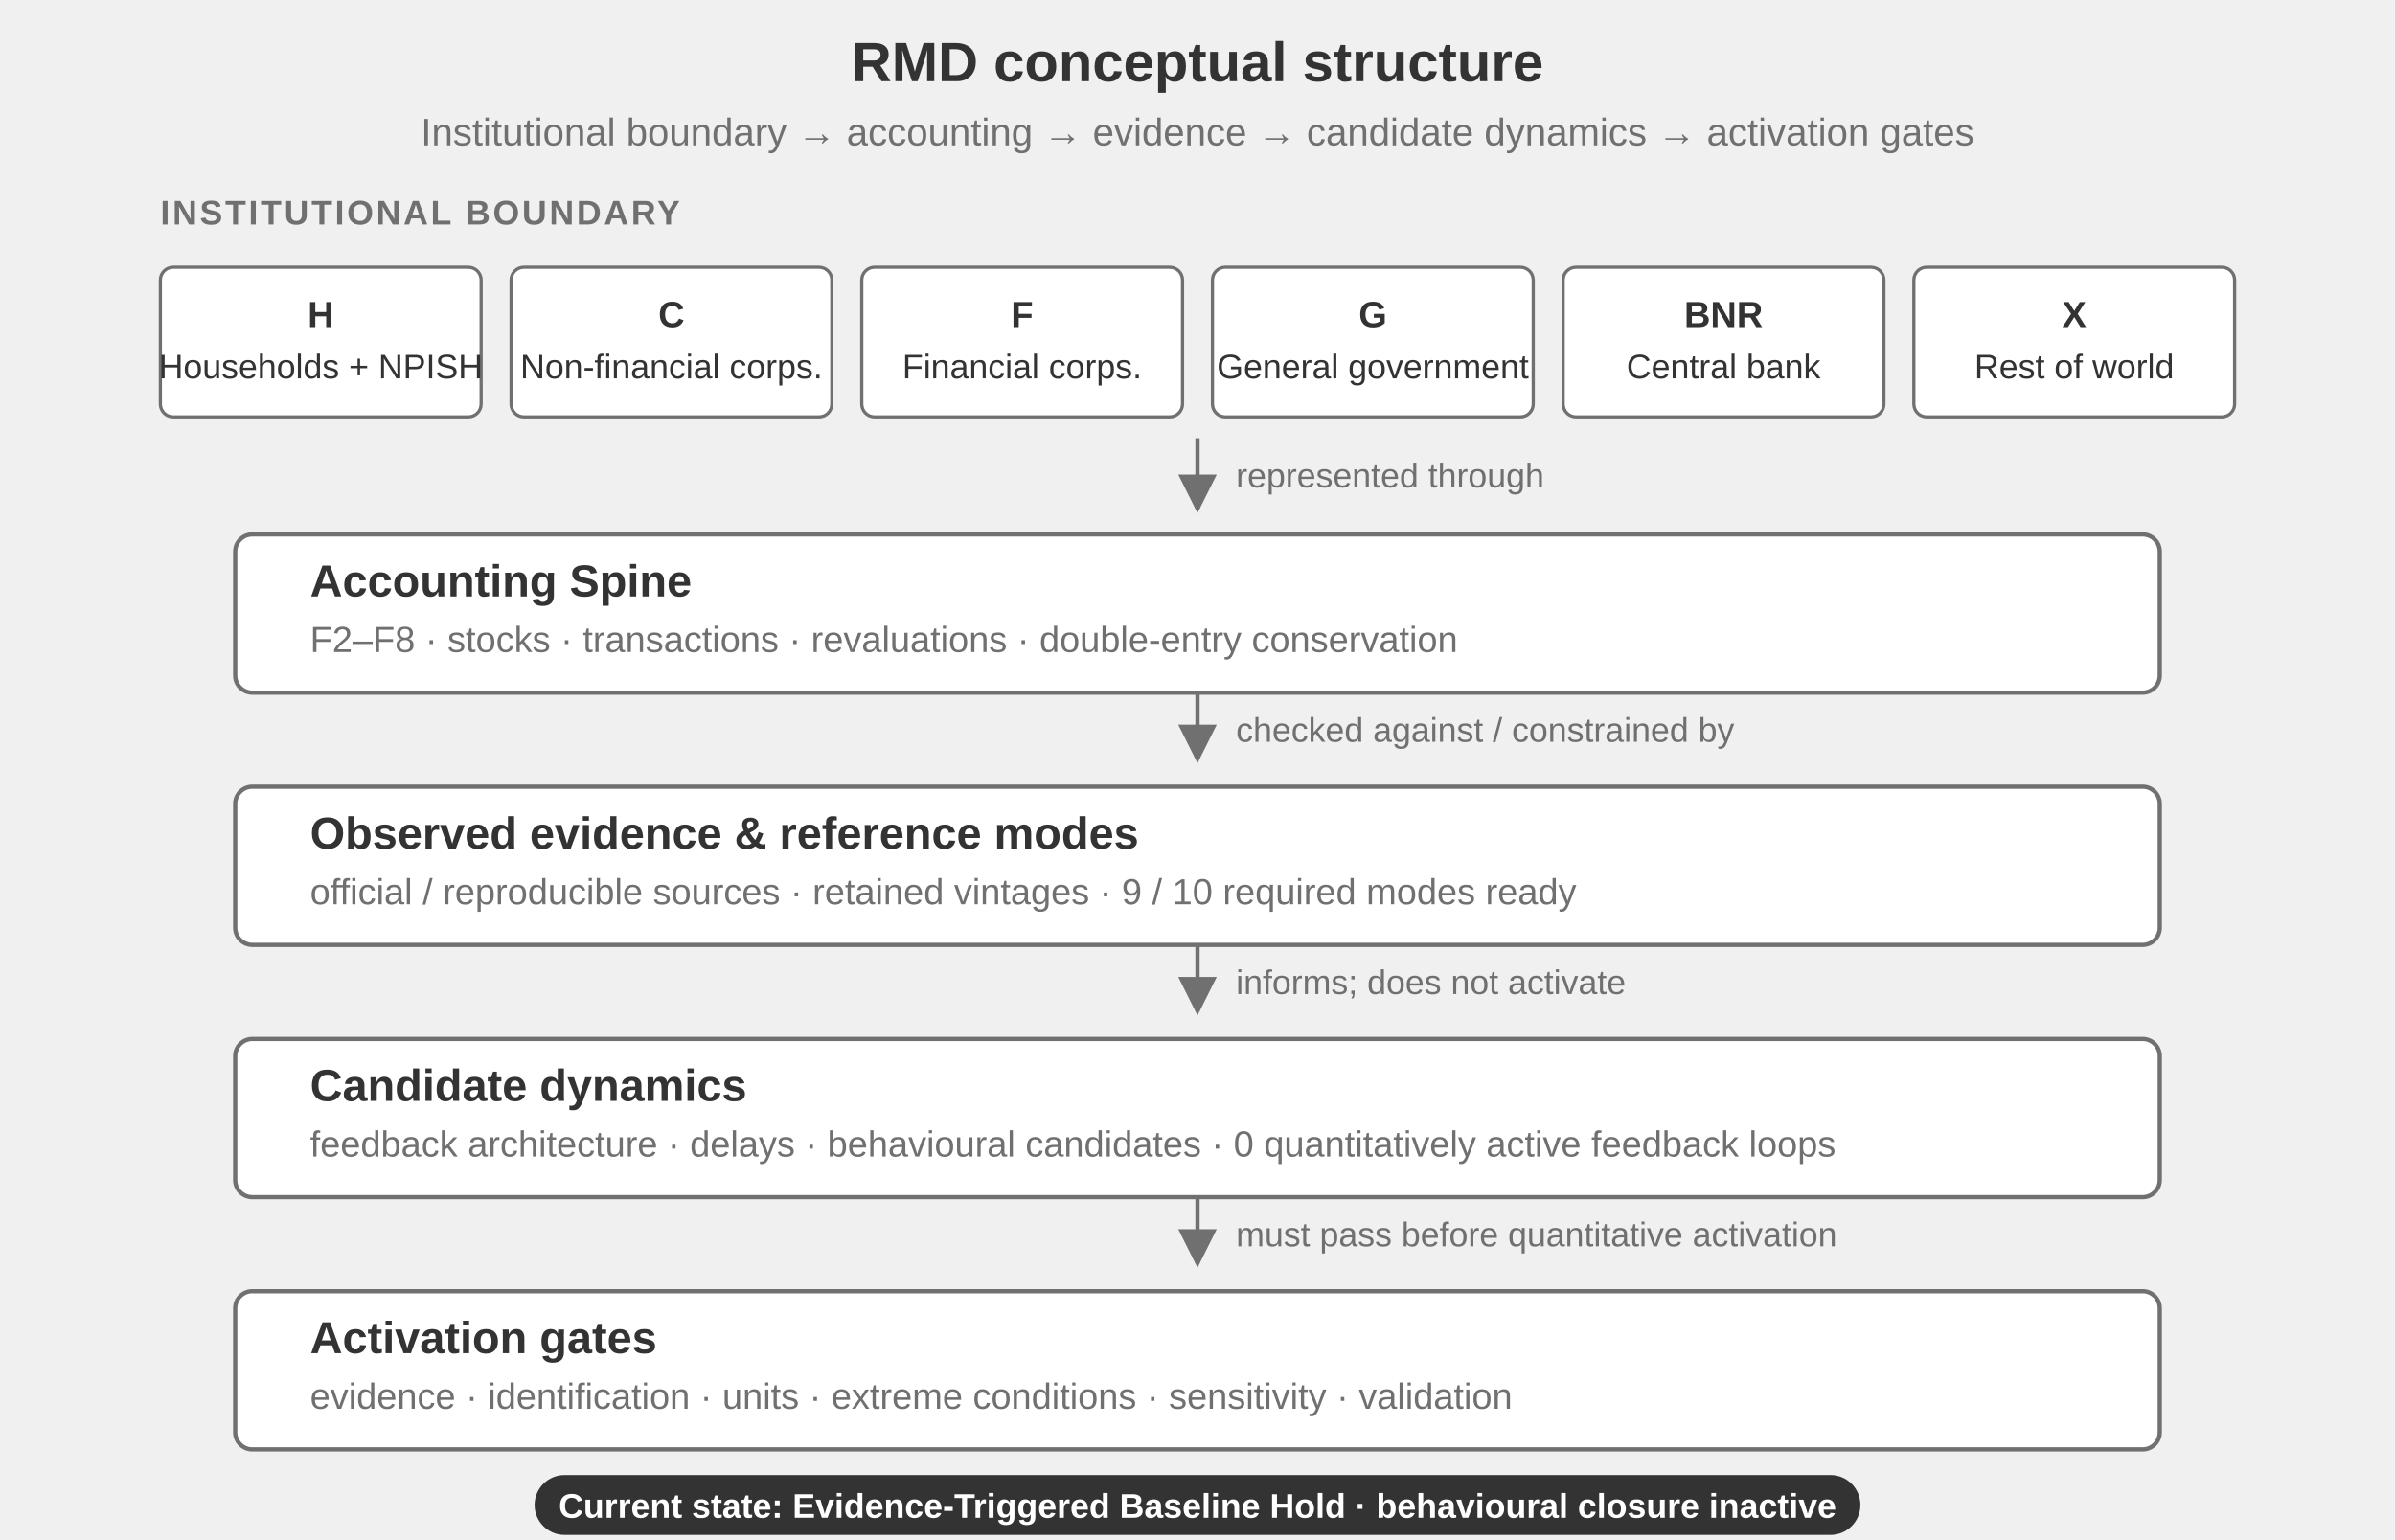
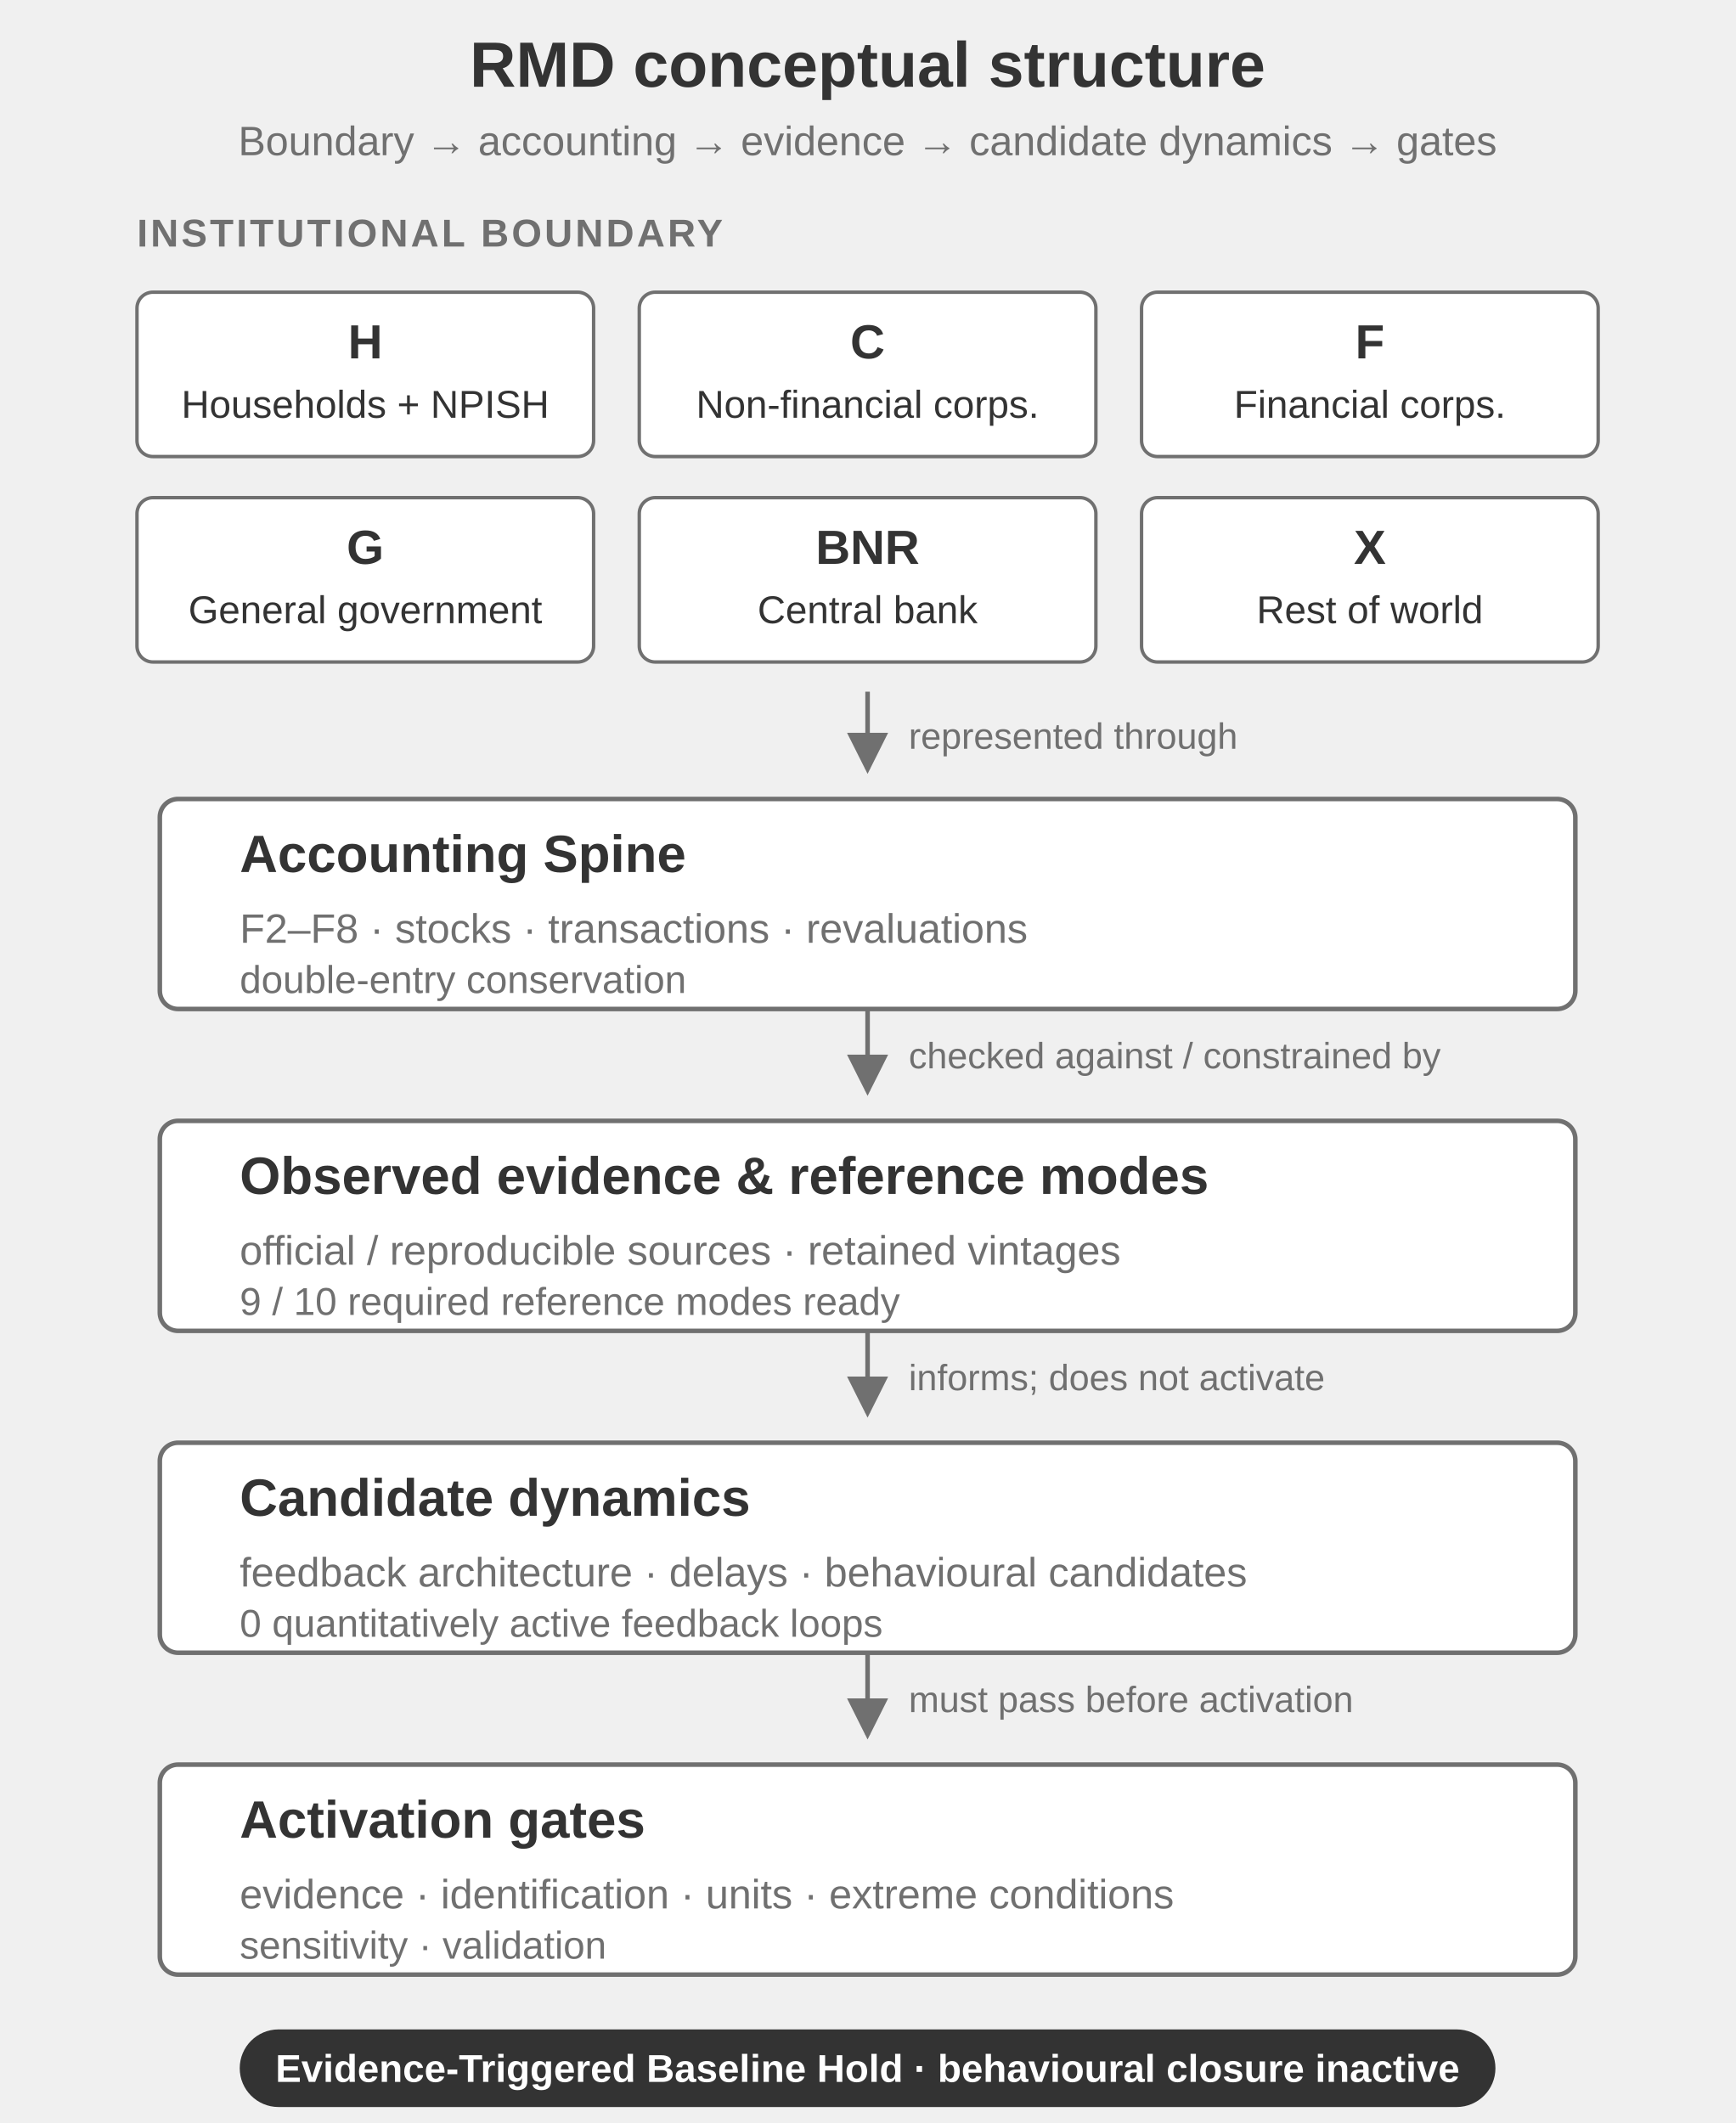
- <svg xmlns="http://www.w3.org/2000/svg" width="1120" height="720" viewBox="0 0 1120 720" role="img" aria-labelledby="title desc">
+ <svg xmlns="http://www.w3.org/2000/svg" width="760" height="930" viewBox="0 0 760 930" role="img" aria-labelledby="title desc">
  <defs>
    <marker id="arrow" markerWidth="9" markerHeight="9" refX="8" refY="4.5" orient="auto">
      <path d="M0,0 L9,4.5 L0,9 Z" fill="#707070" />
    </marker>
  </defs>
  <g font-family="Arial, Helvetica, sans-serif">
-     <text x="560" y="38" text-anchor="middle" font-size="26" font-weight="700" fill="#333333">RMD conceptual structure</text>
-     <text x="560" y="68" text-anchor="middle" font-size="18" fill="#707070">Institutional boundary → accounting → evidence → candidate dynamics → activation gates</text>
-     <text x="75" y="105" font-size="16" font-weight="700" letter-spacing="1.2" fill="#707070">INSTITUTIONAL BOUNDARY</text>
-     <g font-size="17" fill="#333333">
-       <rect x="75" y="125" width="150" height="70" rx="6" fill="#ffffff" stroke="#707070" stroke-width="1.5" />
-       <text x="150" y="153" text-anchor="middle" font-weight="700">H</text>
-       <text x="150" y="177" text-anchor="middle" font-size="16">Households + NPISH</text>
-       <rect x="239" y="125" width="150" height="70" rx="6" fill="#ffffff" stroke="#707070" stroke-width="1.5" />
-       <text x="314" y="153" text-anchor="middle" font-weight="700">C</text>
-       <text x="314" y="177" text-anchor="middle" font-size="16">Non-financial corps.</text>
-       <rect x="403" y="125" width="150" height="70" rx="6" fill="#ffffff" stroke="#707070" stroke-width="1.5" />
-       <text x="478" y="153" text-anchor="middle" font-weight="700">F</text>
-       <text x="478" y="177" text-anchor="middle" font-size="16">Financial corps.</text>
-       <rect x="567" y="125" width="150" height="70" rx="6" fill="#ffffff" stroke="#707070" stroke-width="1.5" />
-       <text x="642" y="153" text-anchor="middle" font-weight="700">G</text>
-       <text x="642" y="177" text-anchor="middle" font-size="16">General government</text>
-       <rect x="731" y="125" width="150" height="70" rx="6" fill="#ffffff" stroke="#707070" stroke-width="1.5" />
-       <text x="806" y="153" text-anchor="middle" font-weight="700">BNR</text>
-       <text x="806" y="177" text-anchor="middle" font-size="16">Central bank</text>
-       <rect x="895" y="125" width="150" height="70" rx="6" fill="#ffffff" stroke="#707070" stroke-width="1.5" />
-       <text x="970" y="153" text-anchor="middle" font-weight="700">X</text>
-       <text x="970" y="177" text-anchor="middle" font-size="16">Rest of world</text>
+     <text x="380" y="38" text-anchor="middle" font-size="28" font-weight="700" fill="#333333">RMD conceptual structure</text>
+     <text x="380" y="68" text-anchor="middle" font-size="18" fill="#707070">Boundary → accounting → evidence → candidate dynamics → gates</text>
+     <text x="60" y="108" font-size="17" font-weight="700" letter-spacing="1.2" fill="#707070">INSTITUTIONAL BOUNDARY</text>
+     <g fill="#ffffff" stroke="#707070" stroke-width="1.5">
+       <rect x="60" y="128" width="200" height="72" rx="7" />
+       <rect x="280" y="128" width="200" height="72" rx="7" />
+       <rect x="500" y="128" width="200" height="72" rx="7" />
+       <rect x="60" y="218" width="200" height="72" rx="7" />
+       <rect x="280" y="218" width="200" height="72" rx="7" />
+       <rect x="500" y="218" width="200" height="72" rx="7" />
    </g>
-     <line x1="560" y1="205" x2="560" y2="238" stroke="#707070" stroke-width="2" marker-end="url(#arrow)" />
-     <text x="578" y="228" font-size="16" fill="#707070">represented through</text>
-     <rect x="110" y="250" width="900" height="74" rx="8" fill="#ffffff" stroke="#707070" stroke-width="2" />
-     <text x="145" y="279" font-size="21" font-weight="700" fill="#333333">Accounting Spine</text>
-     <text x="145" y="305" font-size="17" fill="#707070">F2–F8 · stocks · transactions · revaluations · double-entry conservation</text>
-     <line x1="560" y1="324" x2="560" y2="355" stroke="#707070" stroke-width="2" marker-end="url(#arrow)" />
-     <text x="578" y="347" font-size="16" fill="#707070">checked against / constrained by</text>
-     <rect x="110" y="368" width="900" height="74" rx="8" fill="#ffffff" stroke="#707070" stroke-width="2" />
-     <text x="145" y="397" font-size="21" font-weight="700" fill="#333333">Observed evidence &amp; reference modes</text>
-     <text x="145" y="423" font-size="17" fill="#707070">official / reproducible sources · retained vintages · 9 / 10 required modes ready</text>
-     <line x1="560" y1="442" x2="560" y2="473" stroke="#707070" stroke-width="2" marker-end="url(#arrow)" />
-     <text x="578" y="465" font-size="16" fill="#707070">informs; does not activate</text>
-     <rect x="110" y="486" width="900" height="74" rx="8" fill="#ffffff" stroke="#707070" stroke-width="2" />
-     <text x="145" y="515" font-size="21" font-weight="700" fill="#333333">Candidate dynamics</text>
-     <text x="145" y="541" font-size="17" fill="#707070">feedback architecture · delays · behavioural candidates · 0 quantitatively active feedback loops</text>
-     <line x1="560" y1="560" x2="560" y2="591" stroke="#707070" stroke-width="2" marker-end="url(#arrow)" />
-     <text x="578" y="583" font-size="16" fill="#707070">must pass before quantitative activation</text>
-     <rect x="110" y="604" width="900" height="74" rx="8" fill="#ffffff" stroke="#707070" stroke-width="2" />
-     <text x="145" y="633" font-size="21" font-weight="700" fill="#333333">Activation gates</text>
-     <text x="145" y="659" font-size="17" fill="#707070">evidence · identification · units · extreme conditions · sensitivity · validation</text>
-     <rect x="250" y="690" width="620" height="28" rx="14" fill="#333333" />
-     <text x="560" y="710" text-anchor="middle" font-size="16" font-weight="700" fill="#ffffff">Current state: Evidence-Triggered Baseline Hold · behavioural closure inactive</text>
+     <g fill="#333333" text-anchor="middle">
+       <text x="160" y="157" font-size="21" font-weight="700">H</text>
+       <text x="160" y="183" font-size="17">Households + NPISH</text>
+       <text x="380" y="157" font-size="21" font-weight="700">C</text>
+       <text x="380" y="183" font-size="17">Non-financial corps.</text>
+       <text x="600" y="157" font-size="21" font-weight="700">F</text>
+       <text x="600" y="183" font-size="17">Financial corps.</text>
+       <text x="160" y="247" font-size="21" font-weight="700">G</text>
+       <text x="160" y="273" font-size="17">General government</text>
+       <text x="380" y="247" font-size="21" font-weight="700">BNR</text>
+       <text x="380" y="273" font-size="17">Central bank</text>
+       <text x="600" y="247" font-size="21" font-weight="700">X</text>
+       <text x="600" y="273" font-size="17">Rest of world</text>
+     </g>
+     <line x1="380" y1="303" x2="380" y2="337" stroke="#707070" stroke-width="2" marker-end="url(#arrow)" />
+     <text x="398" y="328" font-size="16" fill="#707070">represented through</text>
+     <rect x="70" y="350" width="620" height="92" rx="8" fill="#ffffff" stroke="#707070" stroke-width="2" />
+     <text x="105" y="382" font-size="23" font-weight="700" fill="#333333">Accounting Spine</text>
+     <text x="105" y="413" font-size="18" fill="#707070">F2–F8 · stocks · transactions · revaluations</text>
+     <text x="105" y="435" font-size="17" fill="#707070">double-entry conservation</text>
+     <line x1="380" y1="442" x2="380" y2="478" stroke="#707070" stroke-width="2" marker-end="url(#arrow)" />
+     <text x="398" y="468" font-size="16" fill="#707070">checked against / constrained by</text>
+     <rect x="70" y="491" width="620" height="92" rx="8" fill="#ffffff" stroke="#707070" stroke-width="2" />
+     <text x="105" y="523" font-size="23" font-weight="700" fill="#333333">Observed evidence &amp; reference modes</text>
+     <text x="105" y="554" font-size="18" fill="#707070">official / reproducible sources · retained vintages</text>
+     <text x="105" y="576" font-size="17" fill="#707070">9 / 10 required reference modes ready</text>
+     <line x1="380" y1="583" x2="380" y2="619" stroke="#707070" stroke-width="2" marker-end="url(#arrow)" />
+     <text x="398" y="609" font-size="16" fill="#707070">informs; does not activate</text>
+     <rect x="70" y="632" width="620" height="92" rx="8" fill="#ffffff" stroke="#707070" stroke-width="2" />
+     <text x="105" y="664" font-size="23" font-weight="700" fill="#333333">Candidate dynamics</text>
+     <text x="105" y="695" font-size="18" fill="#707070">feedback architecture · delays · behavioural candidates</text>
+     <text x="105" y="717" font-size="17" fill="#707070">0 quantitatively active feedback loops</text>
+     <line x1="380" y1="724" x2="380" y2="760" stroke="#707070" stroke-width="2" marker-end="url(#arrow)" />
+     <text x="398" y="750" font-size="16" fill="#707070">must pass before activation</text>
+     <rect x="70" y="773" width="620" height="92" rx="8" fill="#ffffff" stroke="#707070" stroke-width="2" />
+     <text x="105" y="805" font-size="23" font-weight="700" fill="#333333">Activation gates</text>
+     <text x="105" y="836" font-size="18" fill="#707070">evidence · identification · units · extreme conditions</text>
+     <text x="105" y="858" font-size="17" fill="#707070">sensitivity · validation</text>
+     <rect x="105" y="889" width="550" height="34" rx="17" fill="#333333" />
+     <text x="380" y="912" text-anchor="middle" font-size="17" font-weight="700" fill="#ffffff">Evidence-Triggered Baseline Hold · behavioural closure inactive</text>
  </g>
</svg>
